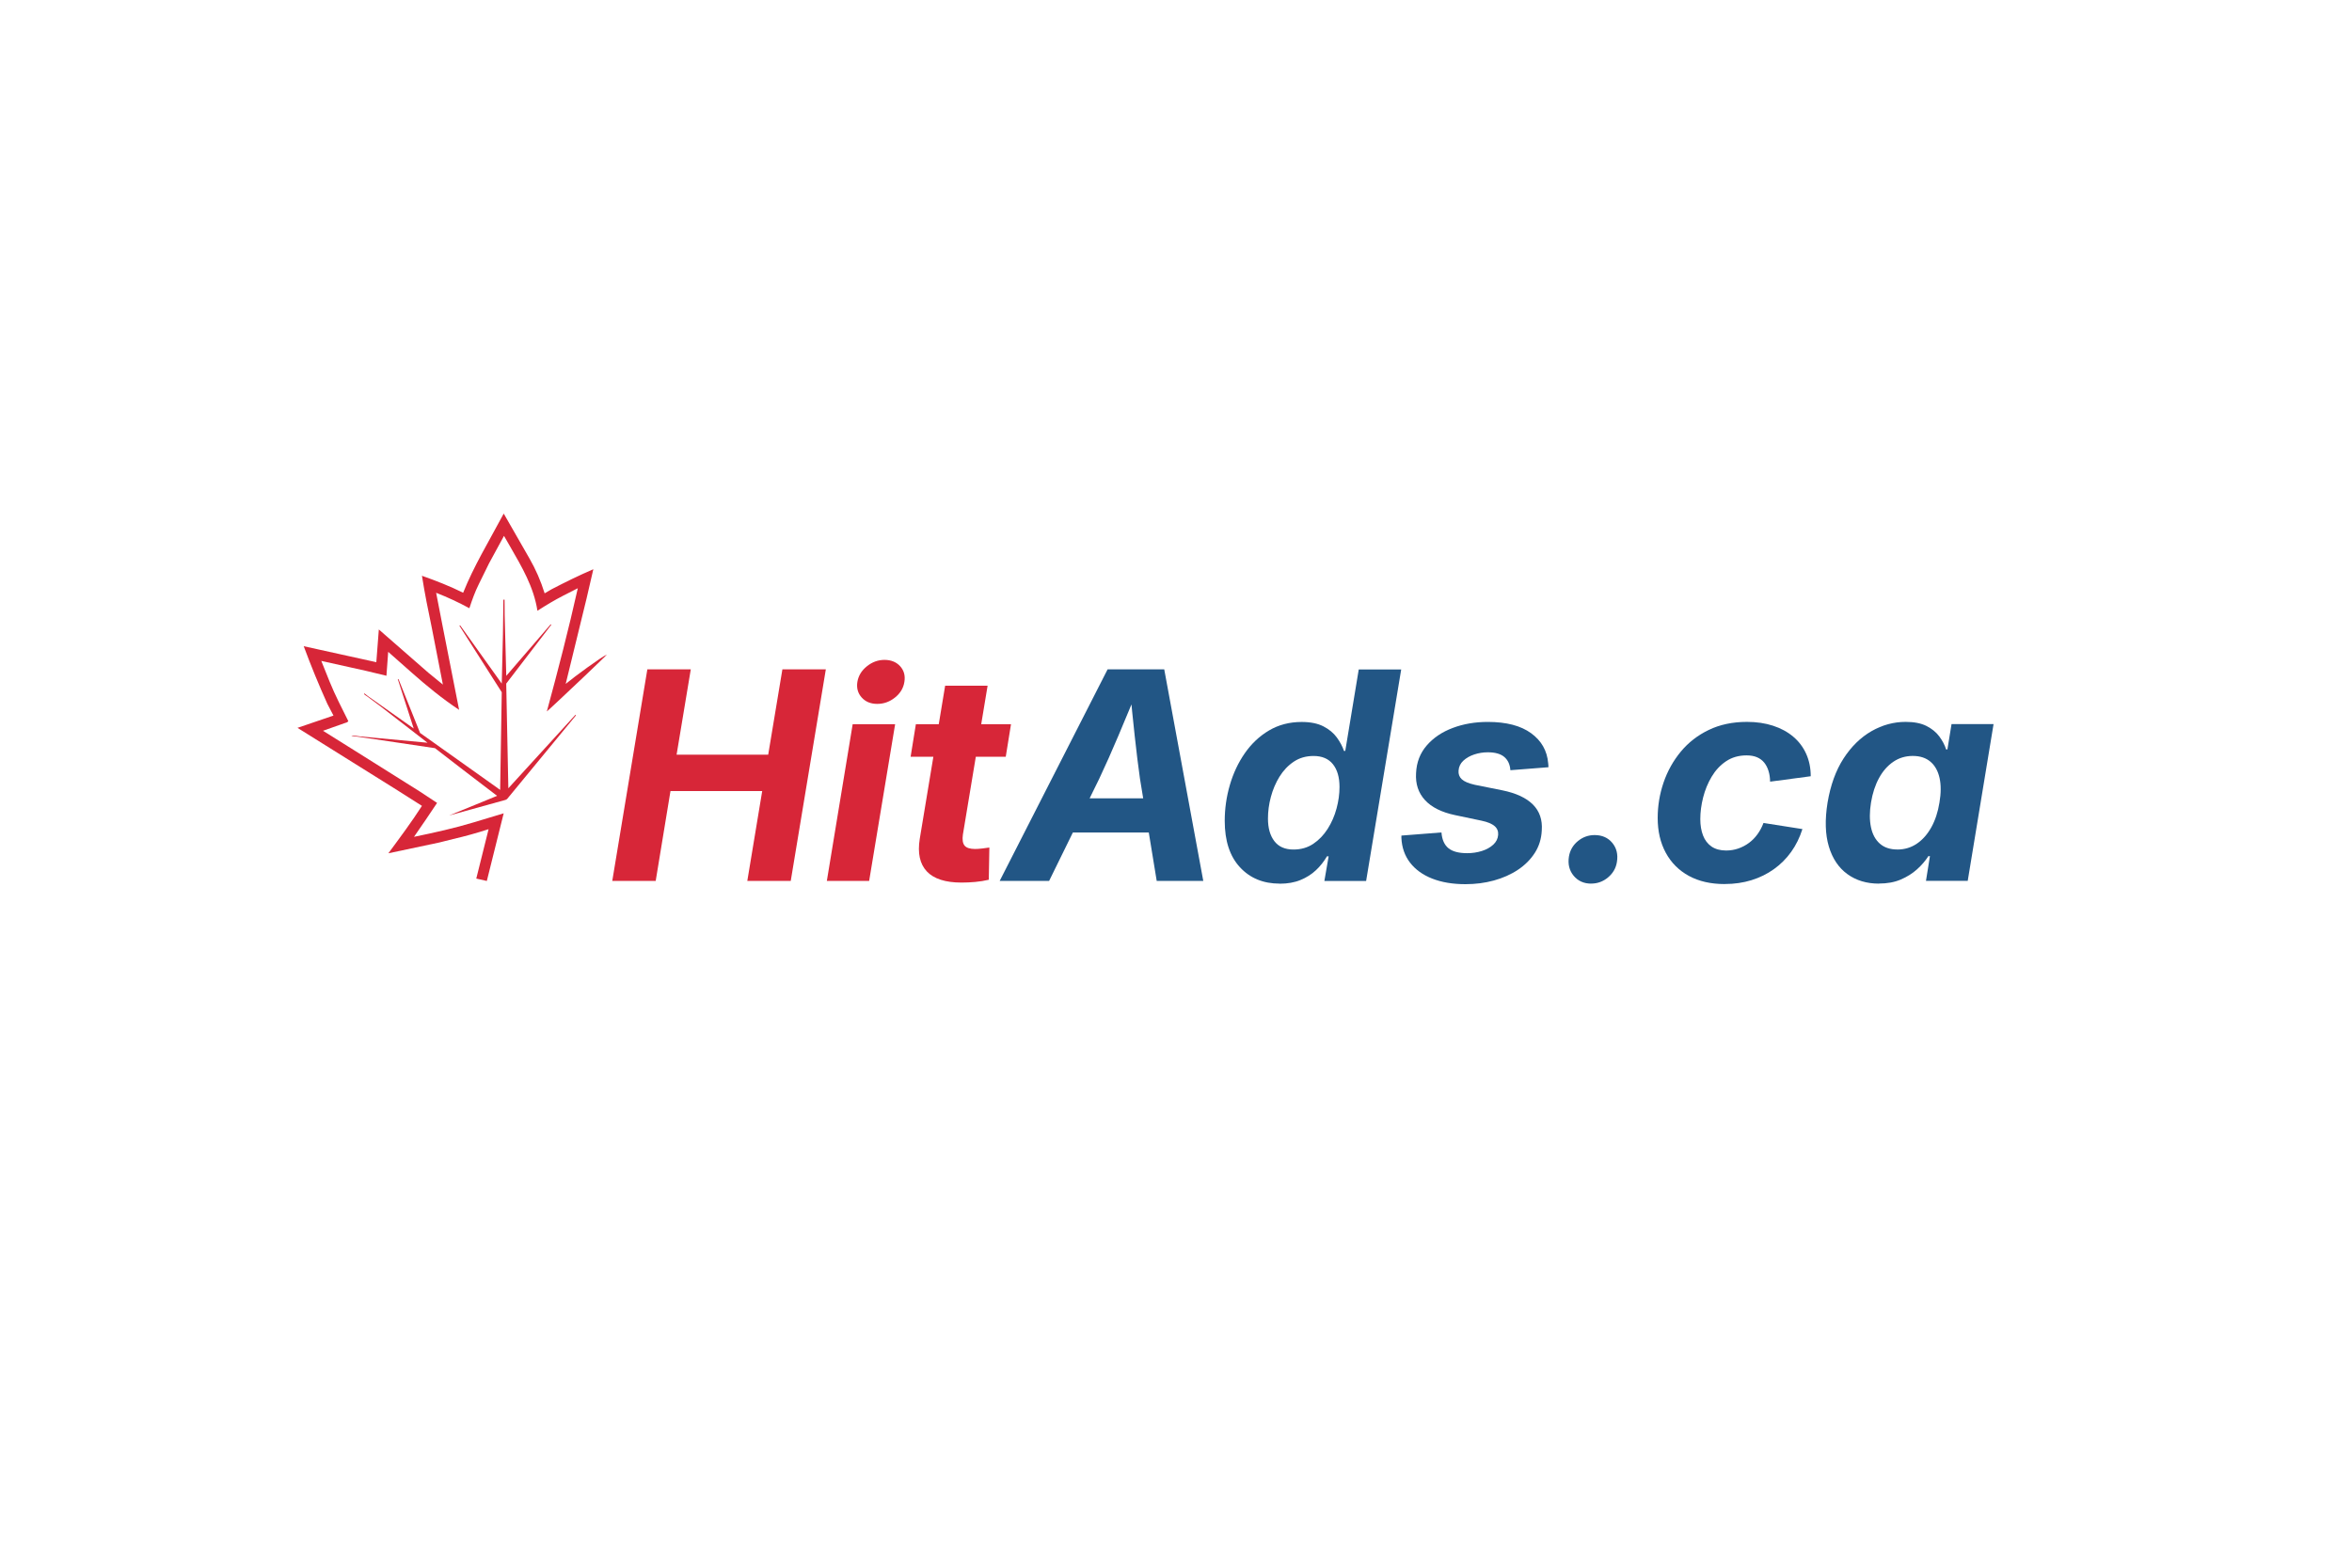
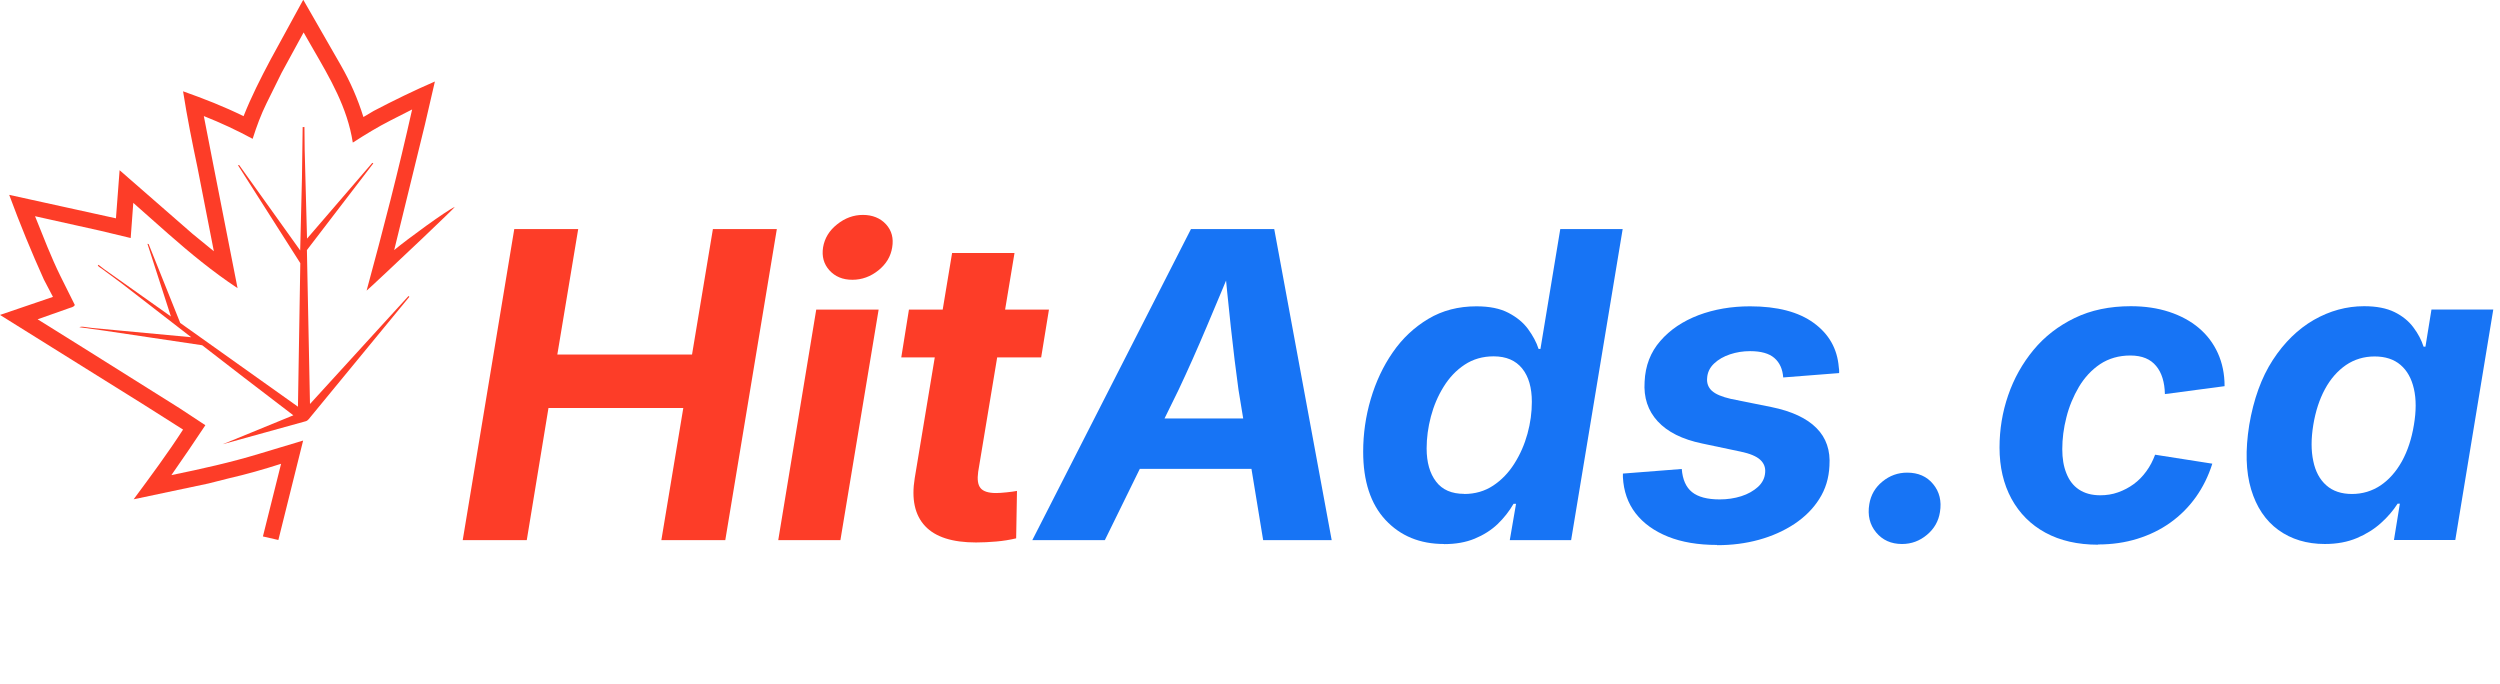
- <svg xmlns="http://www.w3.org/2000/svg" id="Layer_1" data-name="Layer 1" viewBox="0 0 600 400">
-   <g>
-     <path d="M156.19,224.77l8.95-53.98h11.08l-3.62,21.77h23.37l3.62-21.77h11.08l-8.95,53.98h-11.08l3.8-22.93h-23.4l-3.77,22.93h-11.08Z" fill="#d72638" />
-     <path d="M210.93,224.77l6.59-39.99h10.83l-6.63,39.99h-10.79ZM223.79,179.6c-1.67,0-2.99-.54-3.97-1.63-.98-1.09-1.35-2.42-1.1-3.98.26-1.57,1.07-2.9,2.43-3.99s2.85-1.63,4.49-1.63,3.02.54,4,1.63c.98,1.09,1.33,2.42,1.07,3.99-.24,1.57-1.04,2.9-2.39,3.98-1.35,1.09-2.86,1.63-4.53,1.63Z" fill="#d72638" />
-     <path d="M257.91,184.78l-1.34,8.3h-24.27l1.34-8.3h24.27ZM241.11,174.96h10.83l-6.3,37.96c-.19,1.3-.05,2.25.42,2.83.47.58,1.37.87,2.7.87.46,0,1.07-.04,1.85-.13.77-.08,1.36-.16,1.78-.24l-.15,8.22c-1.11.27-2.26.45-3.46.56s-2.36.16-3.5.16c-4.11,0-7.05-.95-8.84-2.84-1.79-1.9-2.39-4.67-1.81-8.31l6.48-39.09Z" fill="#d72638" />
-     <path d="M255.02,224.77l27.53-53.98h14.45l9.96,53.98h-11.88l-4.27-26.08c-.46-3.28-.91-6.91-1.34-10.89-.44-3.97-.87-8.31-1.3-13.02h2.54c-1.91,4.61-3.7,8.91-5.38,12.88s-3.31,7.65-4.91,11.03l-12.79,26.08h-12.61ZM268.71,212.42l1.45-8.73h28.65l-1.45,8.73h-28.65Z" fill="#225685" />
-     <path d="M326.45,225.46c-4.18,0-7.56-1.39-10.14-4.18-2.58-2.79-3.88-6.73-3.88-11.83,0-3.09.43-6.13,1.3-9.13.87-2.99,2.14-5.71,3.82-8.13s3.74-4.37,6.18-5.81,5.22-2.17,8.33-2.17c2.25,0,4.09.38,5.54,1.12,1.45.75,2.59,1.69,3.42,2.83s1.44,2.28,1.83,3.44h.33l3.44-20.79h10.83l-8.95,53.98h-10.65l1.09-6.3h-.43c-.75,1.3-1.68,2.48-2.79,3.53-1.11,1.05-2.43,1.89-3.97,2.52-1.53.63-3.3.94-5.31.94ZM329.97,216.76c1.91,0,3.59-.48,5.04-1.45,1.45-.97,2.67-2.24,3.68-3.82,1-1.58,1.76-3.31,2.26-5.18.51-1.87.76-3.71.76-5.52,0-2.46-.56-4.4-1.68-5.8s-2.77-2.1-4.94-2.1c-1.91,0-3.59.48-5.04,1.45-1.45.97-2.66,2.24-3.64,3.82-.98,1.58-1.71,3.31-2.21,5.18-.5,1.87-.74,3.71-.74,5.52,0,2.42.54,4.33,1.63,5.76,1.09,1.43,2.72,2.14,4.89,2.14Z" fill="#225685" />
-     <path d="M373.84,225.6c-3.26,0-6.09-.48-8.5-1.43s-4.28-2.31-5.63-4.06c-1.35-1.75-2.09-3.85-2.21-6.29v-.62l10.22-.8c.14,1.83.74,3.18,1.78,4.02,1.04.85,2.63,1.27,4.78,1.27,1.33,0,2.58-.19,3.75-.56,1.17-.37,2.14-.91,2.9-1.61s1.18-1.53,1.25-2.5c.07-.89-.22-1.64-.89-2.23s-1.78-1.06-3.35-1.39l-6.7-1.41c-3.45-.72-6.03-2-7.72-3.84-1.69-1.83-2.45-4.13-2.28-6.88.12-2.75,1.03-5.11,2.72-7.06s3.9-3.45,6.63-4.47c2.73-1.03,5.71-1.54,8.95-1.54,4.73,0,8.42.96,11.05,2.88,2.63,1.92,4.08,4.46,4.35,7.63.02.17.04.34.05.51.01.17.02.35.02.54l-9.71.76c-.1-1.45-.61-2.57-1.54-3.37-.93-.8-2.34-1.2-4.22-1.2-1.21,0-2.37.19-3.48.56-1.11.37-2.04.91-2.77,1.59s-1.14,1.53-1.21,2.52c-.07.89.2,1.63.82,2.21.62.58,1.72,1.05,3.31,1.41l7.03,1.41c3.53.72,6.13,1.94,7.82,3.64,1.69,1.7,2.44,3.89,2.25,6.58-.1,2.13-.68,4.03-1.76,5.72-1.08,1.69-2.51,3.13-4.31,4.33-1.8,1.2-3.85,2.11-6.14,2.74-2.29.63-4.71.94-7.25.94Z" fill="#225685" />
-     <path d="M405.93,225.46c-1.88,0-3.38-.67-4.49-2.01-1.11-1.34-1.51-2.98-1.2-4.91.27-1.59,1.03-2.9,2.28-3.93s2.68-1.54,4.27-1.54c1.91,0,3.41.67,4.51,1.99,1.1,1.33,1.49,2.95,1.18,4.85-.24,1.57-.99,2.89-2.25,3.95s-2.69,1.59-4.31,1.59Z" fill="#225685" />
-     <path d="M439.99,225.57c-3.55,0-6.6-.69-9.15-2.08-2.55-1.39-4.51-3.35-5.89-5.89s-2.07-5.49-2.07-8.88c0-3.12.5-6.13,1.5-9.06,1-2.92,2.47-5.55,4.4-7.88,1.93-2.33,4.31-4.18,7.14-5.54,2.83-1.36,6.07-2.05,9.74-2.05,2.44,0,4.66.33,6.65.98,1.99.65,3.71,1.58,5.14,2.79,1.44,1.21,2.54,2.67,3.31,4.38.77,1.71,1.16,3.62,1.16,5.72l-10.36,1.38c-.02-1.04-.16-1.96-.42-2.77-.25-.81-.62-1.51-1.1-2.1-.48-.59-1.09-1.04-1.83-1.36-.74-.31-1.62-.47-2.66-.47-2,0-3.75.5-5.23,1.5-1.49,1-2.71,2.32-3.68,3.95-.97,1.63-1.69,3.39-2.17,5.29-.48,1.9-.72,3.74-.72,5.52,0,1.59.24,2.99.71,4.2.47,1.21,1.2,2.14,2.17,2.81.98.66,2.22,1,3.71,1,1.09,0,2.12-.17,3.1-.51.98-.34,1.88-.81,2.72-1.43s1.56-1.36,2.19-2.23c.63-.87,1.13-1.82,1.52-2.86l9.93,1.56c-.68,2.15-1.63,4.09-2.86,5.81s-2.71,3.2-4.42,4.42-3.62,2.16-5.72,2.81c-2.1.65-4.37.98-6.81.98Z" fill="#225685" />
-     <path d="M479.33,225.46c-3.14,0-5.83-.81-8.06-2.43-2.23-1.62-3.81-3.97-4.73-7.05-.92-3.08-1.03-6.8-.33-11.17.75-4.47,2.11-8.23,4.09-11.29,1.98-3.05,4.35-5.37,7.12-6.96,2.76-1.58,5.67-2.37,8.71-2.37,2.15,0,3.91.34,5.29,1.03,1.38.69,2.47,1.58,3.28,2.66.81,1.09,1.4,2.2,1.76,3.33h.33l1.05-6.45h10.72l-6.59,39.99h-10.65l1.01-6.3h-.4c-.75,1.18-1.72,2.31-2.9,3.37-1.18,1.06-2.57,1.93-4.17,2.61s-3.44,1.01-5.54,1.01ZM484,216.76c1.86,0,3.53-.5,5-1.5,1.47-1,2.7-2.4,3.7-4.2.99-1.8,1.68-3.89,2.06-6.29.41-2.41.42-4.51.02-6.29-.4-1.77-1.17-3.15-2.32-4.13-1.15-.98-2.65-1.47-4.51-1.47s-3.52.5-4.98,1.5c-1.46,1-2.68,2.39-3.64,4.17-.97,1.77-1.64,3.85-2.03,6.21-.39,2.37-.39,4.46-.02,6.27.37,1.81,1.13,3.22,2.26,4.22,1.13,1,2.62,1.5,4.46,1.5Z" fill="#225685" />
+ <svg xmlns="http://www.w3.org/2000/svg" id="Layer_1" data-name="Layer 1" viewBox="0 0 211.95 57.91">
+   <g id="Ads.ca">
+     <path d="M87.52,45.79l13.45-26.37h7.06l4.87,26.37h-5.81l-2.09-12.74c-.22-1.6-.44-3.38-.65-5.32-.21-1.94-.42-4.06-.64-6.36h1.24c-.93,2.25-1.81,4.35-2.63,6.29-.82,1.94-1.62,3.74-2.4,5.39l-6.25,12.74h-6.16ZM94.21,39.75l.71-4.27h14l-.71,4.27h-14Z" style="fill: #1774f5;" />
+     <path d="M122.42,46.12c-2.04,0-3.69-.68-4.96-2.04-1.26-1.36-1.89-3.29-1.89-5.78,0-1.51.21-3,.64-4.46s1.05-2.79,1.87-3.97c.82-1.19,1.83-2.13,3.02-2.84,1.19-.71,2.55-1.06,4.07-1.06,1.1,0,2,.18,2.71.55.71.37,1.27.83,1.67,1.38s.71,1.11.89,1.68h.16l1.68-10.16h5.29l-4.37,26.37h-5.2l.53-3.08h-.21c-.37.64-.82,1.21-1.36,1.73-.54.51-1.19.92-1.94,1.23-.75.31-1.61.46-2.59.46ZM124.13,41.88c.93,0,1.75-.24,2.46-.71.71-.47,1.31-1.09,1.8-1.87.49-.77.86-1.62,1.11-2.53.25-.91.37-1.81.37-2.7,0-1.2-.27-2.15-.82-2.83-.55-.68-1.35-1.03-2.42-1.03-.93,0-1.75.24-2.46.71-.71.47-1.3,1.09-1.78,1.87-.48.77-.84,1.62-1.08,2.53-.24.91-.36,1.81-.36,2.7,0,1.18.27,2.12.8,2.81.53.7,1.33,1.04,2.39,1.04Z" style="fill: #1774f5;" />
+     <path d="M145.57,46.2c-1.59,0-2.98-.23-4.15-.7-1.17-.47-2.09-1.13-2.75-1.98-.66-.85-1.02-1.88-1.08-3.07v-.3l4.99-.39c.07.9.36,1.55.87,1.96.51.41,1.29.62,2.34.62.65,0,1.26-.09,1.83-.27.57-.18,1.04-.45,1.42-.79.37-.34.58-.75.61-1.22.04-.44-.11-.8-.43-1.09s-.87-.52-1.64-.68l-3.27-.69c-1.69-.35-2.94-.98-3.77-1.88s-1.2-2.02-1.11-3.36c.06-1.35.5-2.5,1.33-3.45.83-.96,1.91-1.68,3.24-2.19,1.33-.5,2.79-.75,4.37-.75,2.31,0,4.11.47,5.4,1.41,1.29.94,1.99,2.18,2.12,3.73.01.08.02.17.03.25s0,.17,0,.27l-4.74.37c-.05-.71-.3-1.26-.75-1.65-.45-.39-1.14-.58-2.06-.58-.59,0-1.16.09-1.7.27-.54.18-.99.44-1.35.78-.36.34-.56.75-.59,1.23-.04.44.1.8.4,1.08s.84.51,1.62.69l3.43.69c1.72.35,3,.95,3.82,1.78.83.83,1.19,1.9,1.1,3.21-.05,1.04-.33,1.97-.86,2.8-.52.83-1.23,1.53-2.11,2.12-.88.58-1.88,1.03-3,1.34-1.12.31-2.3.46-3.54.46Z" style="fill: #1774f5;" />
+     <path d="M161.25,46.12c-.92,0-1.65-.33-2.19-.98-.54-.65-.74-1.45-.58-2.4.13-.78.5-1.42,1.12-1.92.61-.5,1.31-.75,2.09-.75.93,0,1.67.32,2.2.97.54.65.73,1.44.58,2.37-.12.77-.48,1.41-1.1,1.93s-1.32.78-2.11.78Z" style="fill: #1774f5;" />
+     <path d="M177.88,46.18c-1.73,0-3.22-.34-4.47-1.02-1.25-.68-2.2-1.64-2.88-2.88-.67-1.24-1.01-2.68-1.01-4.34,0-1.52.24-3,.73-4.42.49-1.43,1.21-2.71,2.15-3.85.94-1.14,2.11-2.04,3.49-2.71,1.38-.67,2.97-1,4.76-1,1.19,0,2.27.16,3.25.48.97.32,1.81.77,2.51,1.36.7.59,1.24,1.3,1.62,2.14.38.84.57,1.77.57,2.8l-5.06.67c-.01-.51-.08-.96-.2-1.35-.12-.4-.3-.74-.54-1.03-.24-.29-.53-.51-.89-.66-.36-.15-.79-.23-1.3-.23-.98,0-1.83.25-2.56.73-.73.49-1.32,1.13-1.8,1.93-.47.8-.83,1.66-1.06,2.58-.24.93-.35,1.83-.35,2.7,0,.78.11,1.46.35,2.05.23.59.58,1.05,1.06,1.37.48.32,1.08.49,1.81.49.53,0,1.04-.08,1.51-.25.48-.17.92-.4,1.33-.7.41-.3.76-.66,1.07-1.09.31-.42.55-.89.74-1.4l4.85.76c-.33,1.05-.8,2-1.4,2.84-.6.84-1.32,1.56-2.16,2.16s-1.77,1.05-2.8,1.37c-1.03.32-2.14.48-3.33.48Z" style="fill: #1774f5;" />
+     <path d="M197.1,46.12c-1.53,0-2.85-.4-3.94-1.19-1.09-.79-1.86-1.94-2.31-3.44-.45-1.5-.5-3.32-.16-5.46.37-2.18,1.03-4.02,2-5.51.97-1.49,2.13-2.62,3.48-3.4,1.35-.77,2.77-1.16,4.26-1.16,1.05,0,1.91.17,2.58.5s1.21.77,1.6,1.3c.4.53.68,1.07.86,1.63h.16l.51-3.15h5.24l-3.22,19.54h-5.2l.5-3.08h-.19c-.37.58-.84,1.13-1.42,1.65-.58.52-1.26.94-2.04,1.27-.78.33-1.68.5-2.71.5ZM199.39,41.88c.91,0,1.72-.25,2.44-.73.72-.49,1.32-1.17,1.81-2.05.48-.88.82-1.9,1.01-3.07.2-1.18.2-2.2,0-3.07s-.57-1.54-1.13-2.02-1.29-.72-2.2-.72-1.72.25-2.43.73c-.71.49-1.31,1.17-1.78,2.04-.47.87-.8,1.88-.99,3.04-.19,1.16-.19,2.18,0,3.06.18.88.55,1.57,1.11,2.06.55.49,1.28.73,2.18.73Z" style="fill: #1774f5;" />
  </g>
+   <g id="Hit">
+     <path d="M39.23,45.79l4.37-26.37h5.42l-1.77,10.64h11.42l1.77-10.64h5.42l-4.37,26.37h-5.42l1.86-11.2h-11.43l-1.84,11.2h-5.42Z" style="fill: #fd3d28;" />
+     <path d="M65.98,45.79l3.22-19.54h5.29l-3.24,19.54h-5.27ZM72.26,23.72c-.81,0-1.46-.27-1.94-.8-.48-.53-.66-1.18-.54-1.95.13-.77.52-1.42,1.19-1.95.66-.53,1.39-.8,2.19-.8s1.48.27,1.96.8c.48.53.65,1.18.52,1.95-.12.77-.51,1.42-1.17,1.95-.66.53-1.4.8-2.21.8Z" style="fill: #fd3d28;" />
+     <path d="M88.93,26.25l-.66,4.05h-11.86l.65-4.05h11.86ZM80.72,21.45h5.29l-3.08,18.55c-.09.64-.03,1.1.2,1.38s.67.42,1.32.42c.22,0,.52-.02.9-.06.38-.04.67-.08.87-.12l-.07,4.02c-.54.13-1.11.22-1.69.27s-1.15.08-1.71.08c-2.01,0-3.45-.46-4.32-1.39s-1.17-2.28-.88-4.06l3.17-19.1Z" style="fill: #fd3d28;" />
+   </g>
+   <path d="M26.28,34.24l-.13,1.3.13-1.3Z" style="fill: #fd3d28;" />
  <g id="Generative_Object" data-name="Generative Object">
-     <path d="M88.84,184.02c-.23.34-.61.38-.93.49l-5.51,1.95,7.83,4.9,16.76,10.53,4.51,2.97-2.84,4.23-3.05,4.43c5.28-1.09,10.26-2.19,15.26-3.7l7.62-2.3-4.3,17.26-2.69-.61,3.14-12.6c-3.08.99-6,1.81-9.04,2.51l-3.55.89-12.98,2.75c3.03-4.1,5.88-7.92,8.57-12.1l-6.71-4.26-25.04-15.65,9.18-3.13-1.57-3.01c-2.17-4.82-4.14-9.61-6.02-14.69l18.52,4.08.64-8.35,12.66,11.06,3.68,3-2.84-14.55c-.92-4.39-1.78-8.64-2.5-13.21,3.68,1.3,7.1,2.64,10.51,4.33,1.36-3.39,2.94-6.56,4.69-9.83l5.66-10.37,6.53,11.39c1.65,2.87,2.91,5.75,3.91,8.96l1.81-1.06c3.49-1.81,6.92-3.5,10.61-5.09l-1.72,7.44-5.33,21.82c2.2-1.83,9.02-6.83,10.51-7.5-.07.14-2.65,2.62-5.67,5.5-4.25,4.04-9.39,8.86-9.65,9.03,2.9-10.68,5.54-20.89,7.9-31.44l-3.71,1.89c-2.29,1.17-4.41,2.46-6.59,3.86-.94-6.1-3.96-11.16-6.93-16.33l-1.6-2.78-3.82,7.02-2.61,5.31c-.97,1.96-1.67,3.9-2.4,6.13-2.77-1.5-5.49-2.77-8.48-3.94l1.55,7.99,4.31,21.88c-4.37-2.91-8.19-6.05-12.03-9.44l-6.06-5.36-.45,6.1-5.21-1.25-11.41-2.54c1.46,3.65,2.76,7.06,4.43,10.41l2.47,4.97Z" fill="#d72638" />
-     <path d="M128.71,153.02l.03,3.99.41,15.44,11.32-13.14.19.07-11.52,15.04.54,26.71,17.1-18.73c.08.01.15.06.15.13l-17.1,20.77c-.24.3-.49.69-.86.79l-14.41,3.99,12.25-5.02-8.55-6.53-7.29-5.63-17.16-2.56-4.18-.58c.39-.17.82-.07,1.25,0l1.08.15,17.1,1.6-12.06-9.34-3.37-2.51c-.28-.2-.62-.36-.78-.61l.12-.13.98.76,11.59,8.2-4.07-12.61.2.04,5.49,13.7,20.43,14.53.41-24.91-10.82-17,.23-.03,10.59,14.82.3-12.59.12-8.82h.29Z" fill="#d72638" />
+     <path d="M6.33,25.88c-.11.17-.3.18-.45.24l-2.69.95,3.83,2.39,8.19,5.14,2.2,1.45-1.39,2.07-1.49,2.16c2.58-.53,5.01-1.07,7.45-1.81l3.72-1.12-2.1,8.43-1.31-.3,1.54-6.16c-1.5.48-2.93.89-4.42,1.23l-1.74.44-6.34,1.34c1.48-2,2.87-3.87,4.19-5.91l-3.28-2.08L0,26.7l4.49-1.53-.77-1.47c-1.06-2.35-2.02-4.69-2.94-7.18l9.05,1.99.31-4.08,6.19,5.4,1.8,1.47-1.39-7.11c-.45-2.14-.87-4.22-1.22-6.45,1.8.64,3.47,1.29,5.13,2.11.66-1.66,1.44-3.2,2.29-4.8l2.77-5.07,3.19,5.56c.8,1.4,1.42,2.81,1.91,4.38l.88-.52c1.7-.89,3.38-1.71,5.18-2.49l-.84,3.63-2.61,10.66c1.07-.89,4.41-3.34,5.14-3.66-.03.07-1.29,1.28-2.77,2.69-2.08,1.97-4.59,4.33-4.71,4.41,1.42-5.22,2.71-10.21,3.86-15.36l-1.81.92c-1.12.57-2.15,1.2-3.22,1.89-.46-2.98-1.93-5.45-3.39-7.98l-.78-1.36-1.87,3.43-1.28,2.59c-.47.96-.82,1.9-1.17,3-1.35-.73-2.68-1.35-4.14-1.93l.76,3.9,2.1,10.69c-2.14-1.42-4-2.96-5.88-4.61l-2.96-2.62-.22,2.98-2.54-.61-5.57-1.24c.72,1.78,1.35,3.45,2.16,5.09l1.21,2.43Z" style="fill: #fd3d28;" />
+     <path d="M25.81,10.74l.02,1.95.2,7.54,5.53-6.42.09.04-5.63,7.35.26,13.05,8.35-9.15s.07.03.07.07l-8.35,10.15c-.12.14-.24.34-.42.39l-7.04,1.95,5.98-2.45-4.17-3.19-3.56-2.75-8.38-1.25-2.04-.28c.19-.08.4-.03.61,0l.53.07,8.35.78-5.89-4.56-1.65-1.22c-.13-.1-.3-.18-.38-.3l.06-.06.48.37,5.66,4.01-1.99-6.16.1.02,2.68,6.69,9.98,7.1.2-12.17-5.29-8.31h.11s5.17,7.23,5.17,7.23l.15-6.15.06-4.31h.14Z" style="fill: #fd3d28;" />
  </g>
-   <path d="M129.67,201.14l-.26,2.67.26-2.67Z" fill="#cb2c2e" />
</svg>
